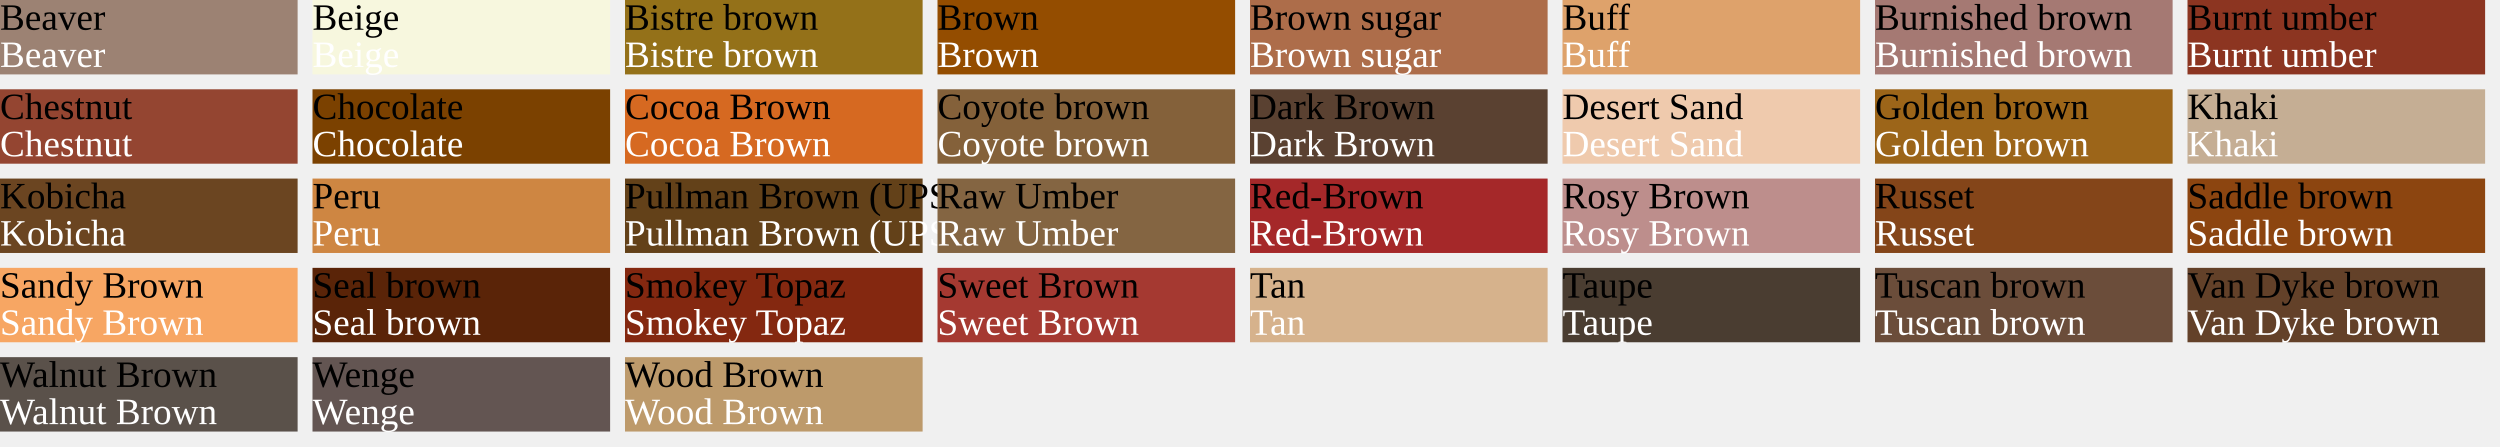
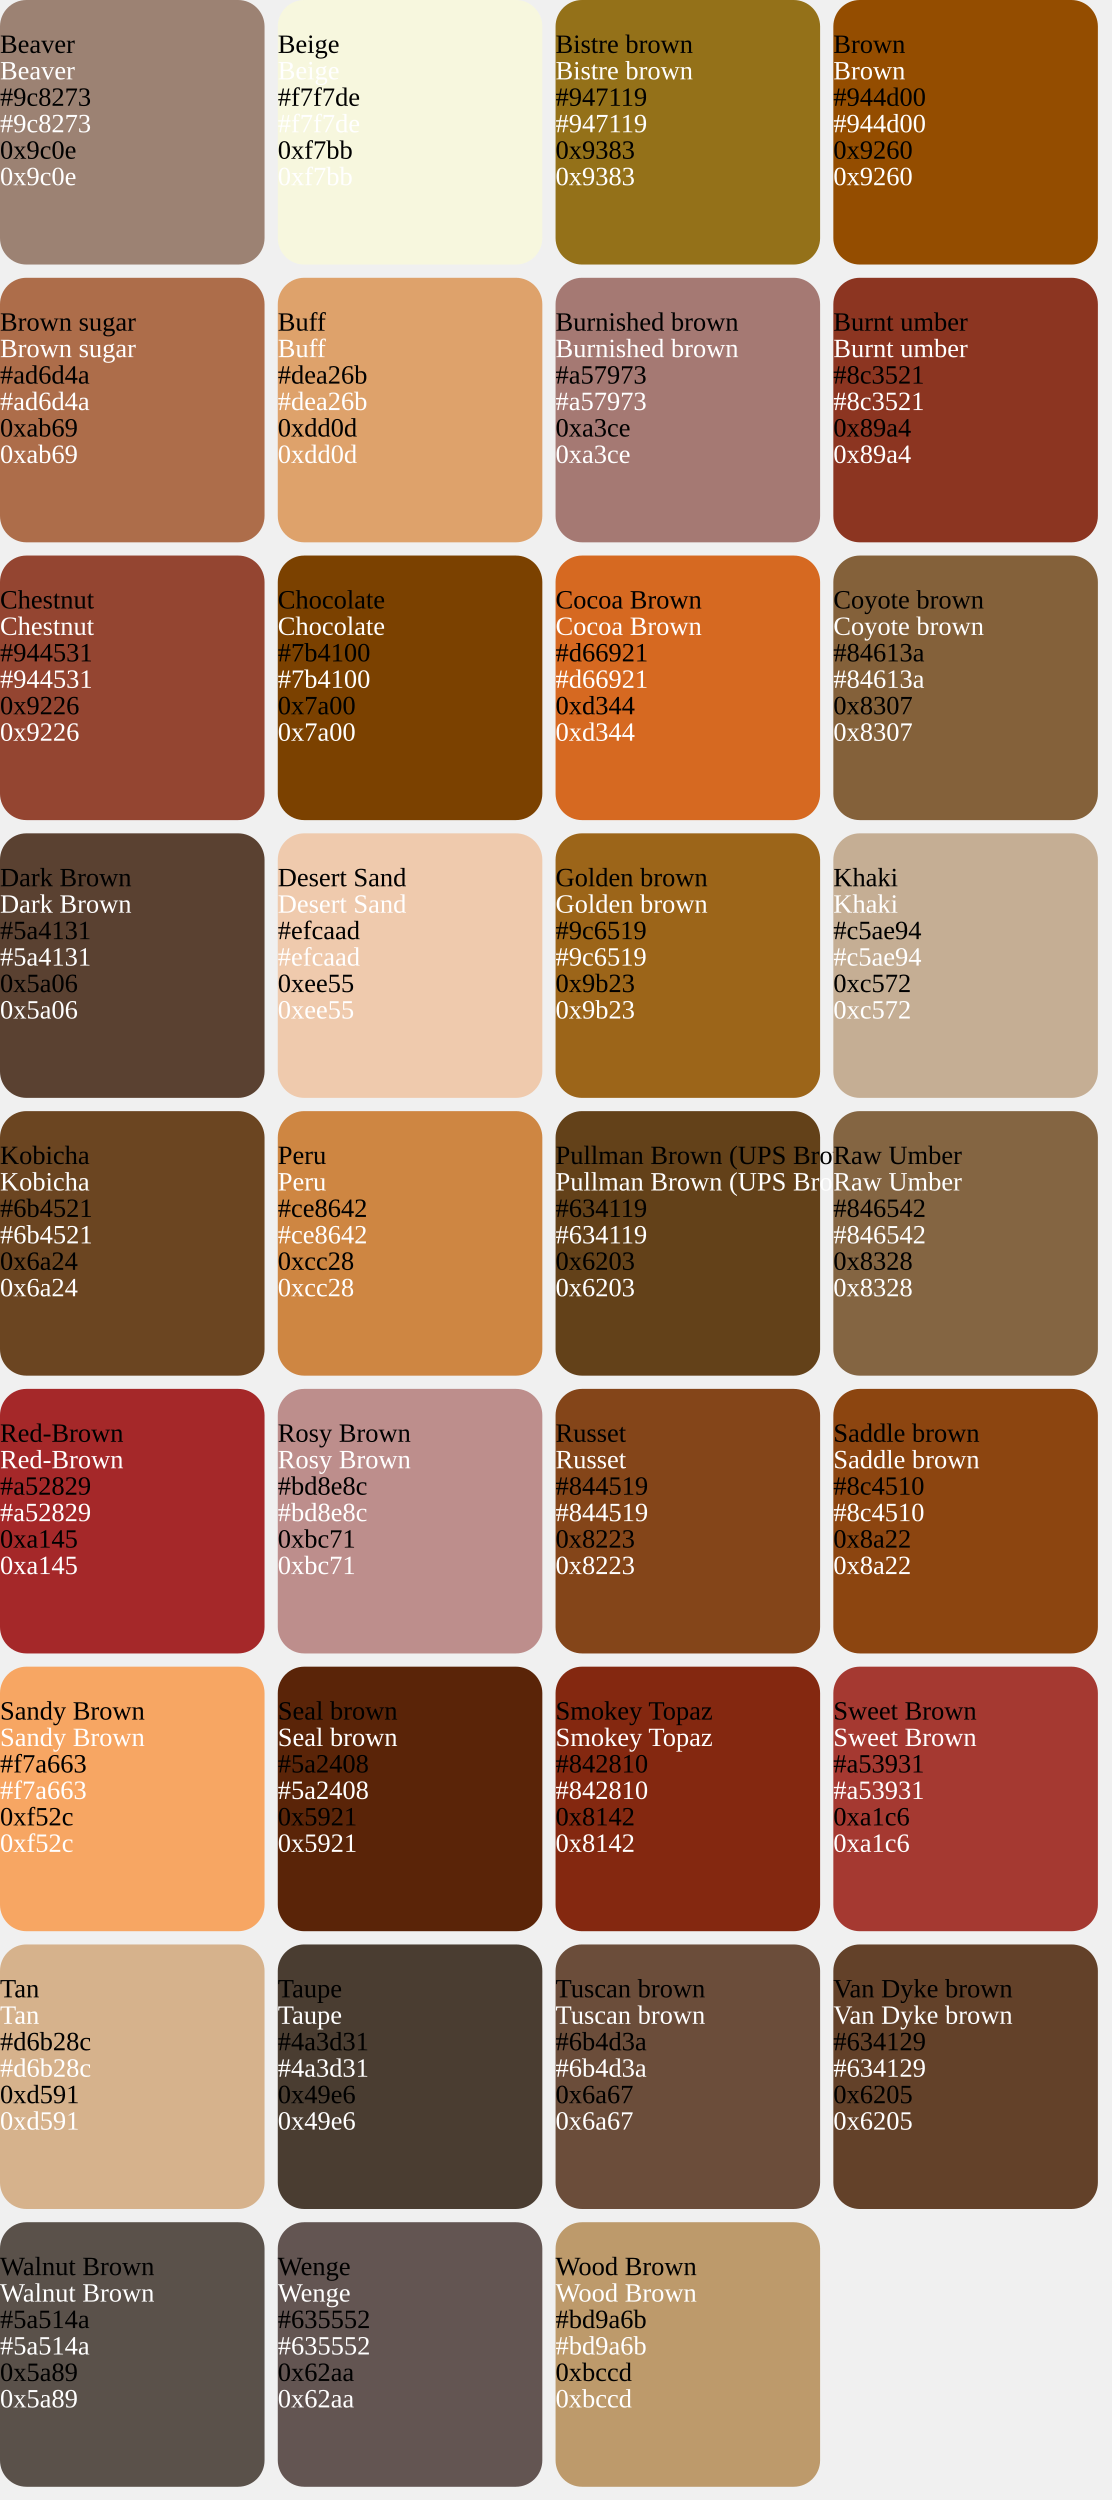
- <svg xmlns="http://www.w3.org/2000/svg" width="1680px" height="300px">
-   <rect x="0" y="0" width="200" height="50" style="fill: #9c8273;" />
-   <text x="0" y="20" font-size="25px" style="fill: black;">Beaver</text>
-   <text x="0" y="45" font-size="25px" style="fill: white;">Beaver</text>
-   <rect x="210" y="0" width="200" height="50" style="fill: #f7f7de;" />
-   <text x="210" y="20" font-size="25px" style="fill: black;">Beige</text>
-   <text x="210" y="45" font-size="25px" style="fill: white;">Beige</text>
-   <rect x="420" y="0" width="200" height="50" style="fill: #947119;" />
-   <text x="420" y="20" font-size="25px" style="fill: black;">Bistre brown</text>
-   <text x="420" y="45" font-size="25px" style="fill: white;">Bistre brown</text>
-   <rect x="630" y="0" width="200" height="50" style="fill: #944d00;" />
-   <text x="630" y="20" font-size="25px" style="fill: black;">Brown</text>
-   <text x="630" y="45" font-size="25px" style="fill: white;">Brown</text>
-   <rect x="840" y="0" width="200" height="50" style="fill: #ad6d4a;" />
-   <text x="840" y="20" font-size="25px" style="fill: black;">Brown sugar</text>
-   <text x="840" y="45" font-size="25px" style="fill: white;">Brown sugar</text>
-   <rect x="1050" y="0" width="200" height="50" style="fill: #dea26b;" />
-   <text x="1050" y="20" font-size="25px" style="fill: black;">Buff</text>
-   <text x="1050" y="45" font-size="25px" style="fill: white;">Buff</text>
-   <rect x="1260" y="0" width="200" height="50" style="fill: #a57973;" />
-   <text x="1260" y="20" font-size="25px" style="fill: black;">Burnished brown</text>
-   <text x="1260" y="45" font-size="25px" style="fill: white;">Burnished brown</text>
-   <rect x="1470" y="0" width="200" height="50" style="fill: #8c3521;" />
-   <text x="1470" y="20" font-size="25px" style="fill: black;">Burnt umber</text>
-   <text x="1470" y="45" font-size="25px" style="fill: white;">Burnt umber</text>
-   <rect x="0" y="60" width="200" height="50" style="fill: #944531;" />
-   <text x="0" y="80" font-size="25px" style="fill: black;">Chestnut</text>
-   <text x="0" y="105" font-size="25px" style="fill: white;">Chestnut</text>
-   <rect x="210" y="60" width="200" height="50" style="fill: #7b4100;" />
-   <text x="210" y="80" font-size="25px" style="fill: black;">Chocolate</text>
-   <text x="210" y="105" font-size="25px" style="fill: white;">Chocolate</text>
-   <rect x="420" y="60" width="200" height="50" style="fill: #d66921;" />
-   <text x="420" y="80" font-size="25px" style="fill: black;">Cocoa Brown</text>
-   <text x="420" y="105" font-size="25px" style="fill: white;">Cocoa Brown</text>
-   <rect x="630" y="60" width="200" height="50" style="fill: #84613a;" />
-   <text x="630" y="80" font-size="25px" style="fill: black;">Coyote brown</text>
-   <text x="630" y="105" font-size="25px" style="fill: white;">Coyote brown</text>
-   <rect x="840" y="60" width="200" height="50" style="fill: #5a4131;" />
-   <text x="840" y="80" font-size="25px" style="fill: black;">Dark Brown</text>
-   <text x="840" y="105" font-size="25px" style="fill: white;">Dark Brown</text>
-   <rect x="1050" y="60" width="200" height="50" style="fill: #efcaad;" />
-   <text x="1050" y="80" font-size="25px" style="fill: black;">Desert Sand</text>
-   <text x="1050" y="105" font-size="25px" style="fill: white;">Desert Sand</text>
-   <rect x="1260" y="60" width="200" height="50" style="fill: #9c6519;" />
-   <text x="1260" y="80" font-size="25px" style="fill: black;">Golden brown</text>
-   <text x="1260" y="105" font-size="25px" style="fill: white;">Golden brown</text>
-   <rect x="1470" y="60" width="200" height="50" style="fill: #c5ae94;" />
-   <text x="1470" y="80" font-size="25px" style="fill: black;">Khaki</text>
-   <text x="1470" y="105" font-size="25px" style="fill: white;">Khaki</text>
-   <rect x="0" y="120" width="200" height="50" style="fill: #6b4521;" />
-   <text x="0" y="140" font-size="25px" style="fill: black;">Kobicha</text>
-   <text x="0" y="165" font-size="25px" style="fill: white;">Kobicha</text>
-   <rect x="210" y="120" width="200" height="50" style="fill: #ce8642;" />
-   <text x="210" y="140" font-size="25px" style="fill: black;">Peru</text>
-   <text x="210" y="165" font-size="25px" style="fill: white;">Peru</text>
-   <rect x="420" y="120" width="200" height="50" style="fill: #634119;" />
-   <text x="420" y="140" font-size="25px" style="fill: black;">Pullman Brown (UPS Brown)</text>
-   <text x="420" y="165" font-size="25px" style="fill: white;">Pullman Brown (UPS Brown)</text>
-   <rect x="630" y="120" width="200" height="50" style="fill: #846542;" />
-   <text x="630" y="140" font-size="25px" style="fill: black;">Raw Umber</text>
-   <text x="630" y="165" font-size="25px" style="fill: white;">Raw Umber</text>
-   <rect x="840" y="120" width="200" height="50" style="fill: #a52829;" />
-   <text x="840" y="140" font-size="25px" style="fill: black;">Red-Brown</text>
-   <text x="840" y="165" font-size="25px" style="fill: white;">Red-Brown</text>
-   <rect x="1050" y="120" width="200" height="50" style="fill: #bd8e8c;" />
-   <text x="1050" y="140" font-size="25px" style="fill: black;">Rosy Brown</text>
-   <text x="1050" y="165" font-size="25px" style="fill: white;">Rosy Brown</text>
-   <rect x="1260" y="120" width="200" height="50" style="fill: #844519;" />
-   <text x="1260" y="140" font-size="25px" style="fill: black;">Russet</text>
-   <text x="1260" y="165" font-size="25px" style="fill: white;">Russet</text>
-   <rect x="1470" y="120" width="200" height="50" style="fill: #8c4510;" />
-   <text x="1470" y="140" font-size="25px" style="fill: black;">Saddle brown</text>
-   <text x="1470" y="165" font-size="25px" style="fill: white;">Saddle brown</text>
-   <rect x="0" y="180" width="200" height="50" style="fill: #f7a663;" />
-   <text x="0" y="200" font-size="25px" style="fill: black;">Sandy Brown</text>
-   <text x="0" y="225" font-size="25px" style="fill: white;">Sandy Brown</text>
-   <rect x="210" y="180" width="200" height="50" style="fill: #5a2408;" />
-   <text x="210" y="200" font-size="25px" style="fill: black;">Seal brown</text>
-   <text x="210" y="225" font-size="25px" style="fill: white;">Seal brown</text>
-   <rect x="420" y="180" width="200" height="50" style="fill: #842810;" />
-   <text x="420" y="200" font-size="25px" style="fill: black;">Smokey Topaz</text>
-   <text x="420" y="225" font-size="25px" style="fill: white;">Smokey Topaz</text>
-   <rect x="630" y="180" width="200" height="50" style="fill: #a53931;" />
-   <text x="630" y="200" font-size="25px" style="fill: black;">Sweet Brown</text>
-   <text x="630" y="225" font-size="25px" style="fill: white;">Sweet Brown</text>
-   <rect x="840" y="180" width="200" height="50" style="fill: #d6b28c;" />
-   <text x="840" y="200" font-size="25px" style="fill: black;">Tan</text>
-   <text x="840" y="225" font-size="25px" style="fill: white;">Tan</text>
-   <rect x="1050" y="180" width="200" height="50" style="fill: #4a3d31;" />
-   <text x="1050" y="200" font-size="25px" style="fill: black;">Taupe</text>
-   <text x="1050" y="225" font-size="25px" style="fill: white;">Taupe</text>
-   <rect x="1260" y="180" width="200" height="50" style="fill: #6b4d3a;" />
-   <text x="1260" y="200" font-size="25px" style="fill: black;">Tuscan brown</text>
-   <text x="1260" y="225" font-size="25px" style="fill: white;">Tuscan brown</text>
-   <rect x="1470" y="180" width="200" height="50" style="fill: #634129;" />
-   <text x="1470" y="200" font-size="25px" style="fill: black;">Van Dyke brown</text>
-   <text x="1470" y="225" font-size="25px" style="fill: white;">Van Dyke brown</text>
-   <rect x="0" y="240" width="200" height="50" style="fill: #5a514a;" />
-   <text x="0" y="260" font-size="25px" style="fill: black;">Walnut Brown</text>
-   <text x="0" y="285" font-size="25px" style="fill: white;">Walnut Brown</text>
-   <rect x="210" y="240" width="200" height="50" style="fill: #635552;" />
-   <text x="210" y="260" font-size="25px" style="fill: black;">Wenge</text>
-   <text x="210" y="285" font-size="25px" style="fill: white;">Wenge</text>
-   <rect x="420" y="240" width="200" height="50" style="fill: #bd9a6b;" />
-   <text x="420" y="260" font-size="25px" style="fill: black;">Wood Brown</text>
-   <text x="420" y="285" font-size="25px" style="fill: white;">Wood Brown</text>
+ <svg xmlns="http://www.w3.org/2000/svg" width="840px" height="1890px">
+   <rect x="0" y="0" width="200" height="200" rx="20px" ry="20px" style="fill: #9c8273;" />
+   <text x="0" y="40" font-size="20px" style="fill: black;">Beaver</text>
+   <text x="0" y="60" font-size="20px" style="fill: white;">Beaver</text>
+   <text x="0" y="80" font-size="20px" style="fill: black;">#9c8273</text>
+   <text x="0" y="100" font-size="20px" style="fill: white;">#9c8273</text>
+   <text x="0" y="120" font-size="20px" style="fill: black;">0x9c0e</text>
+   <text x="0" y="140" font-size="20px" style="fill: white;">0x9c0e</text>
+   <rect x="210" y="0" width="200" height="200" rx="20px" ry="20px" style="fill: #f7f7de;" />
+   <text x="210" y="40" font-size="20px" style="fill: black;">Beige</text>
+   <text x="210" y="60" font-size="20px" style="fill: white;">Beige</text>
+   <text x="210" y="80" font-size="20px" style="fill: black;">#f7f7de</text>
+   <text x="210" y="100" font-size="20px" style="fill: white;">#f7f7de</text>
+   <text x="210" y="120" font-size="20px" style="fill: black;">0xf7bb</text>
+   <text x="210" y="140" font-size="20px" style="fill: white;">0xf7bb</text>
+   <rect x="420" y="0" width="200" height="200" rx="20px" ry="20px" style="fill: #947119;" />
+   <text x="420" y="40" font-size="20px" style="fill: black;">Bistre brown</text>
+   <text x="420" y="60" font-size="20px" style="fill: white;">Bistre brown</text>
+   <text x="420" y="80" font-size="20px" style="fill: black;">#947119</text>
+   <text x="420" y="100" font-size="20px" style="fill: white;">#947119</text>
+   <text x="420" y="120" font-size="20px" style="fill: black;">0x9383</text>
+   <text x="420" y="140" font-size="20px" style="fill: white;">0x9383</text>
+   <rect x="630" y="0" width="200" height="200" rx="20px" ry="20px" style="fill: #944d00;" />
+   <text x="630" y="40" font-size="20px" style="fill: black;">Brown</text>
+   <text x="630" y="60" font-size="20px" style="fill: white;">Brown</text>
+   <text x="630" y="80" font-size="20px" style="fill: black;">#944d00</text>
+   <text x="630" y="100" font-size="20px" style="fill: white;">#944d00</text>
+   <text x="630" y="120" font-size="20px" style="fill: black;">0x9260</text>
+   <text x="630" y="140" font-size="20px" style="fill: white;">0x9260</text>
+   <rect x="0" y="210" width="200" height="200" rx="20px" ry="20px" style="fill: #ad6d4a;" />
+   <text x="0" y="250" font-size="20px" style="fill: black;">Brown sugar</text>
+   <text x="0" y="270" font-size="20px" style="fill: white;">Brown sugar</text>
+   <text x="0" y="290" font-size="20px" style="fill: black;">#ad6d4a</text>
+   <text x="0" y="310" font-size="20px" style="fill: white;">#ad6d4a</text>
+   <text x="0" y="330" font-size="20px" style="fill: black;">0xab69</text>
+   <text x="0" y="350" font-size="20px" style="fill: white;">0xab69</text>
+   <rect x="210" y="210" width="200" height="200" rx="20px" ry="20px" style="fill: #dea26b;" />
+   <text x="210" y="250" font-size="20px" style="fill: black;">Buff</text>
+   <text x="210" y="270" font-size="20px" style="fill: white;">Buff</text>
+   <text x="210" y="290" font-size="20px" style="fill: black;">#dea26b</text>
+   <text x="210" y="310" font-size="20px" style="fill: white;">#dea26b</text>
+   <text x="210" y="330" font-size="20px" style="fill: black;">0xdd0d</text>
+   <text x="210" y="350" font-size="20px" style="fill: white;">0xdd0d</text>
+   <rect x="420" y="210" width="200" height="200" rx="20px" ry="20px" style="fill: #a57973;" />
+   <text x="420" y="250" font-size="20px" style="fill: black;">Burnished brown</text>
+   <text x="420" y="270" font-size="20px" style="fill: white;">Burnished brown</text>
+   <text x="420" y="290" font-size="20px" style="fill: black;">#a57973</text>
+   <text x="420" y="310" font-size="20px" style="fill: white;">#a57973</text>
+   <text x="420" y="330" font-size="20px" style="fill: black;">0xa3ce</text>
+   <text x="420" y="350" font-size="20px" style="fill: white;">0xa3ce</text>
+   <rect x="630" y="210" width="200" height="200" rx="20px" ry="20px" style="fill: #8c3521;" />
+   <text x="630" y="250" font-size="20px" style="fill: black;">Burnt umber</text>
+   <text x="630" y="270" font-size="20px" style="fill: white;">Burnt umber</text>
+   <text x="630" y="290" font-size="20px" style="fill: black;">#8c3521</text>
+   <text x="630" y="310" font-size="20px" style="fill: white;">#8c3521</text>
+   <text x="630" y="330" font-size="20px" style="fill: black;">0x89a4</text>
+   <text x="630" y="350" font-size="20px" style="fill: white;">0x89a4</text>
+   <rect x="0" y="420" width="200" height="200" rx="20px" ry="20px" style="fill: #944531;" />
+   <text x="0" y="460" font-size="20px" style="fill: black;">Chestnut</text>
+   <text x="0" y="480" font-size="20px" style="fill: white;">Chestnut</text>
+   <text x="0" y="500" font-size="20px" style="fill: black;">#944531</text>
+   <text x="0" y="520" font-size="20px" style="fill: white;">#944531</text>
+   <text x="0" y="540" font-size="20px" style="fill: black;">0x9226</text>
+   <text x="0" y="560" font-size="20px" style="fill: white;">0x9226</text>
+   <rect x="210" y="420" width="200" height="200" rx="20px" ry="20px" style="fill: #7b4100;" />
+   <text x="210" y="460" font-size="20px" style="fill: black;">Chocolate</text>
+   <text x="210" y="480" font-size="20px" style="fill: white;">Chocolate</text>
+   <text x="210" y="500" font-size="20px" style="fill: black;">#7b4100</text>
+   <text x="210" y="520" font-size="20px" style="fill: white;">#7b4100</text>
+   <text x="210" y="540" font-size="20px" style="fill: black;">0x7a00</text>
+   <text x="210" y="560" font-size="20px" style="fill: white;">0x7a00</text>
+   <rect x="420" y="420" width="200" height="200" rx="20px" ry="20px" style="fill: #d66921;" />
+   <text x="420" y="460" font-size="20px" style="fill: black;">Cocoa Brown</text>
+   <text x="420" y="480" font-size="20px" style="fill: white;">Cocoa Brown</text>
+   <text x="420" y="500" font-size="20px" style="fill: black;">#d66921</text>
+   <text x="420" y="520" font-size="20px" style="fill: white;">#d66921</text>
+   <text x="420" y="540" font-size="20px" style="fill: black;">0xd344</text>
+   <text x="420" y="560" font-size="20px" style="fill: white;">0xd344</text>
+   <rect x="630" y="420" width="200" height="200" rx="20px" ry="20px" style="fill: #84613a;" />
+   <text x="630" y="460" font-size="20px" style="fill: black;">Coyote brown</text>
+   <text x="630" y="480" font-size="20px" style="fill: white;">Coyote brown</text>
+   <text x="630" y="500" font-size="20px" style="fill: black;">#84613a</text>
+   <text x="630" y="520" font-size="20px" style="fill: white;">#84613a</text>
+   <text x="630" y="540" font-size="20px" style="fill: black;">0x8307</text>
+   <text x="630" y="560" font-size="20px" style="fill: white;">0x8307</text>
+   <rect x="0" y="630" width="200" height="200" rx="20px" ry="20px" style="fill: #5a4131;" />
+   <text x="0" y="670" font-size="20px" style="fill: black;">Dark Brown</text>
+   <text x="0" y="690" font-size="20px" style="fill: white;">Dark Brown</text>
+   <text x="0" y="710" font-size="20px" style="fill: black;">#5a4131</text>
+   <text x="0" y="730" font-size="20px" style="fill: white;">#5a4131</text>
+   <text x="0" y="750" font-size="20px" style="fill: black;">0x5a06</text>
+   <text x="0" y="770" font-size="20px" style="fill: white;">0x5a06</text>
+   <rect x="210" y="630" width="200" height="200" rx="20px" ry="20px" style="fill: #efcaad;" />
+   <text x="210" y="670" font-size="20px" style="fill: black;">Desert Sand</text>
+   <text x="210" y="690" font-size="20px" style="fill: white;">Desert Sand</text>
+   <text x="210" y="710" font-size="20px" style="fill: black;">#efcaad</text>
+   <text x="210" y="730" font-size="20px" style="fill: white;">#efcaad</text>
+   <text x="210" y="750" font-size="20px" style="fill: black;">0xee55</text>
+   <text x="210" y="770" font-size="20px" style="fill: white;">0xee55</text>
+   <rect x="420" y="630" width="200" height="200" rx="20px" ry="20px" style="fill: #9c6519;" />
+   <text x="420" y="670" font-size="20px" style="fill: black;">Golden brown</text>
+   <text x="420" y="690" font-size="20px" style="fill: white;">Golden brown</text>
+   <text x="420" y="710" font-size="20px" style="fill: black;">#9c6519</text>
+   <text x="420" y="730" font-size="20px" style="fill: white;">#9c6519</text>
+   <text x="420" y="750" font-size="20px" style="fill: black;">0x9b23</text>
+   <text x="420" y="770" font-size="20px" style="fill: white;">0x9b23</text>
+   <rect x="630" y="630" width="200" height="200" rx="20px" ry="20px" style="fill: #c5ae94;" />
+   <text x="630" y="670" font-size="20px" style="fill: black;">Khaki</text>
+   <text x="630" y="690" font-size="20px" style="fill: white;">Khaki</text>
+   <text x="630" y="710" font-size="20px" style="fill: black;">#c5ae94</text>
+   <text x="630" y="730" font-size="20px" style="fill: white;">#c5ae94</text>
+   <text x="630" y="750" font-size="20px" style="fill: black;">0xc572</text>
+   <text x="630" y="770" font-size="20px" style="fill: white;">0xc572</text>
+   <rect x="0" y="840" width="200" height="200" rx="20px" ry="20px" style="fill: #6b4521;" />
+   <text x="0" y="880" font-size="20px" style="fill: black;">Kobicha</text>
+   <text x="0" y="900" font-size="20px" style="fill: white;">Kobicha</text>
+   <text x="0" y="920" font-size="20px" style="fill: black;">#6b4521</text>
+   <text x="0" y="940" font-size="20px" style="fill: white;">#6b4521</text>
+   <text x="0" y="960" font-size="20px" style="fill: black;">0x6a24</text>
+   <text x="0" y="980" font-size="20px" style="fill: white;">0x6a24</text>
+   <rect x="210" y="840" width="200" height="200" rx="20px" ry="20px" style="fill: #ce8642;" />
+   <text x="210" y="880" font-size="20px" style="fill: black;">Peru</text>
+   <text x="210" y="900" font-size="20px" style="fill: white;">Peru</text>
+   <text x="210" y="920" font-size="20px" style="fill: black;">#ce8642</text>
+   <text x="210" y="940" font-size="20px" style="fill: white;">#ce8642</text>
+   <text x="210" y="960" font-size="20px" style="fill: black;">0xcc28</text>
+   <text x="210" y="980" font-size="20px" style="fill: white;">0xcc28</text>
+   <rect x="420" y="840" width="200" height="200" rx="20px" ry="20px" style="fill: #634119;" />
+   <text x="420" y="880" font-size="20px" style="fill: black;">Pullman Brown (UPS Brown)</text>
+   <text x="420" y="900" font-size="20px" style="fill: white;">Pullman Brown (UPS Brown)</text>
+   <text x="420" y="920" font-size="20px" style="fill: black;">#634119</text>
+   <text x="420" y="940" font-size="20px" style="fill: white;">#634119</text>
+   <text x="420" y="960" font-size="20px" style="fill: black;">0x6203</text>
+   <text x="420" y="980" font-size="20px" style="fill: white;">0x6203</text>
+   <rect x="630" y="840" width="200" height="200" rx="20px" ry="20px" style="fill: #846542;" />
+   <text x="630" y="880" font-size="20px" style="fill: black;">Raw Umber</text>
+   <text x="630" y="900" font-size="20px" style="fill: white;">Raw Umber</text>
+   <text x="630" y="920" font-size="20px" style="fill: black;">#846542</text>
+   <text x="630" y="940" font-size="20px" style="fill: white;">#846542</text>
+   <text x="630" y="960" font-size="20px" style="fill: black;">0x8328</text>
+   <text x="630" y="980" font-size="20px" style="fill: white;">0x8328</text>
+   <rect x="0" y="1050" width="200" height="200" rx="20px" ry="20px" style="fill: #a52829;" />
+   <text x="0" y="1090" font-size="20px" style="fill: black;">Red-Brown</text>
+   <text x="0" y="1110" font-size="20px" style="fill: white;">Red-Brown</text>
+   <text x="0" y="1130" font-size="20px" style="fill: black;">#a52829</text>
+   <text x="0" y="1150" font-size="20px" style="fill: white;">#a52829</text>
+   <text x="0" y="1170" font-size="20px" style="fill: black;">0xa145</text>
+   <text x="0" y="1190" font-size="20px" style="fill: white;">0xa145</text>
+   <rect x="210" y="1050" width="200" height="200" rx="20px" ry="20px" style="fill: #bd8e8c;" />
+   <text x="210" y="1090" font-size="20px" style="fill: black;">Rosy Brown</text>
+   <text x="210" y="1110" font-size="20px" style="fill: white;">Rosy Brown</text>
+   <text x="210" y="1130" font-size="20px" style="fill: black;">#bd8e8c</text>
+   <text x="210" y="1150" font-size="20px" style="fill: white;">#bd8e8c</text>
+   <text x="210" y="1170" font-size="20px" style="fill: black;">0xbc71</text>
+   <text x="210" y="1190" font-size="20px" style="fill: white;">0xbc71</text>
+   <rect x="420" y="1050" width="200" height="200" rx="20px" ry="20px" style="fill: #844519;" />
+   <text x="420" y="1090" font-size="20px" style="fill: black;">Russet</text>
+   <text x="420" y="1110" font-size="20px" style="fill: white;">Russet</text>
+   <text x="420" y="1130" font-size="20px" style="fill: black;">#844519</text>
+   <text x="420" y="1150" font-size="20px" style="fill: white;">#844519</text>
+   <text x="420" y="1170" font-size="20px" style="fill: black;">0x8223</text>
+   <text x="420" y="1190" font-size="20px" style="fill: white;">0x8223</text>
+   <rect x="630" y="1050" width="200" height="200" rx="20px" ry="20px" style="fill: #8c4510;" />
+   <text x="630" y="1090" font-size="20px" style="fill: black;">Saddle brown</text>
+   <text x="630" y="1110" font-size="20px" style="fill: white;">Saddle brown</text>
+   <text x="630" y="1130" font-size="20px" style="fill: black;">#8c4510</text>
+   <text x="630" y="1150" font-size="20px" style="fill: white;">#8c4510</text>
+   <text x="630" y="1170" font-size="20px" style="fill: black;">0x8a22</text>
+   <text x="630" y="1190" font-size="20px" style="fill: white;">0x8a22</text>
+   <rect x="0" y="1260" width="200" height="200" rx="20px" ry="20px" style="fill: #f7a663;" />
+   <text x="0" y="1300" font-size="20px" style="fill: black;">Sandy Brown</text>
+   <text x="0" y="1320" font-size="20px" style="fill: white;">Sandy Brown</text>
+   <text x="0" y="1340" font-size="20px" style="fill: black;">#f7a663</text>
+   <text x="0" y="1360" font-size="20px" style="fill: white;">#f7a663</text>
+   <text x="0" y="1380" font-size="20px" style="fill: black;">0xf52c</text>
+   <text x="0" y="1400" font-size="20px" style="fill: white;">0xf52c</text>
+   <rect x="210" y="1260" width="200" height="200" rx="20px" ry="20px" style="fill: #5a2408;" />
+   <text x="210" y="1300" font-size="20px" style="fill: black;">Seal brown</text>
+   <text x="210" y="1320" font-size="20px" style="fill: white;">Seal brown</text>
+   <text x="210" y="1340" font-size="20px" style="fill: black;">#5a2408</text>
+   <text x="210" y="1360" font-size="20px" style="fill: white;">#5a2408</text>
+   <text x="210" y="1380" font-size="20px" style="fill: black;">0x5921</text>
+   <text x="210" y="1400" font-size="20px" style="fill: white;">0x5921</text>
+   <rect x="420" y="1260" width="200" height="200" rx="20px" ry="20px" style="fill: #842810;" />
+   <text x="420" y="1300" font-size="20px" style="fill: black;">Smokey Topaz</text>
+   <text x="420" y="1320" font-size="20px" style="fill: white;">Smokey Topaz</text>
+   <text x="420" y="1340" font-size="20px" style="fill: black;">#842810</text>
+   <text x="420" y="1360" font-size="20px" style="fill: white;">#842810</text>
+   <text x="420" y="1380" font-size="20px" style="fill: black;">0x8142</text>
+   <text x="420" y="1400" font-size="20px" style="fill: white;">0x8142</text>
+   <rect x="630" y="1260" width="200" height="200" rx="20px" ry="20px" style="fill: #a53931;" />
+   <text x="630" y="1300" font-size="20px" style="fill: black;">Sweet Brown</text>
+   <text x="630" y="1320" font-size="20px" style="fill: white;">Sweet Brown</text>
+   <text x="630" y="1340" font-size="20px" style="fill: black;">#a53931</text>
+   <text x="630" y="1360" font-size="20px" style="fill: white;">#a53931</text>
+   <text x="630" y="1380" font-size="20px" style="fill: black;">0xa1c6</text>
+   <text x="630" y="1400" font-size="20px" style="fill: white;">0xa1c6</text>
+   <rect x="0" y="1470" width="200" height="200" rx="20px" ry="20px" style="fill: #d6b28c;" />
+   <text x="0" y="1510" font-size="20px" style="fill: black;">Tan</text>
+   <text x="0" y="1530" font-size="20px" style="fill: white;">Tan</text>
+   <text x="0" y="1550" font-size="20px" style="fill: black;">#d6b28c</text>
+   <text x="0" y="1570" font-size="20px" style="fill: white;">#d6b28c</text>
+   <text x="0" y="1590" font-size="20px" style="fill: black;">0xd591</text>
+   <text x="0" y="1610" font-size="20px" style="fill: white;">0xd591</text>
+   <rect x="210" y="1470" width="200" height="200" rx="20px" ry="20px" style="fill: #4a3d31;" />
+   <text x="210" y="1510" font-size="20px" style="fill: black;">Taupe</text>
+   <text x="210" y="1530" font-size="20px" style="fill: white;">Taupe</text>
+   <text x="210" y="1550" font-size="20px" style="fill: black;">#4a3d31</text>
+   <text x="210" y="1570" font-size="20px" style="fill: white;">#4a3d31</text>
+   <text x="210" y="1590" font-size="20px" style="fill: black;">0x49e6</text>
+   <text x="210" y="1610" font-size="20px" style="fill: white;">0x49e6</text>
+   <rect x="420" y="1470" width="200" height="200" rx="20px" ry="20px" style="fill: #6b4d3a;" />
+   <text x="420" y="1510" font-size="20px" style="fill: black;">Tuscan brown</text>
+   <text x="420" y="1530" font-size="20px" style="fill: white;">Tuscan brown</text>
+   <text x="420" y="1550" font-size="20px" style="fill: black;">#6b4d3a</text>
+   <text x="420" y="1570" font-size="20px" style="fill: white;">#6b4d3a</text>
+   <text x="420" y="1590" font-size="20px" style="fill: black;">0x6a67</text>
+   <text x="420" y="1610" font-size="20px" style="fill: white;">0x6a67</text>
+   <rect x="630" y="1470" width="200" height="200" rx="20px" ry="20px" style="fill: #634129;" />
+   <text x="630" y="1510" font-size="20px" style="fill: black;">Van Dyke brown</text>
+   <text x="630" y="1530" font-size="20px" style="fill: white;">Van Dyke brown</text>
+   <text x="630" y="1550" font-size="20px" style="fill: black;">#634129</text>
+   <text x="630" y="1570" font-size="20px" style="fill: white;">#634129</text>
+   <text x="630" y="1590" font-size="20px" style="fill: black;">0x6205</text>
+   <text x="630" y="1610" font-size="20px" style="fill: white;">0x6205</text>
+   <rect x="0" y="1680" width="200" height="200" rx="20px" ry="20px" style="fill: #5a514a;" />
+   <text x="0" y="1720" font-size="20px" style="fill: black;">Walnut Brown</text>
+   <text x="0" y="1740" font-size="20px" style="fill: white;">Walnut Brown</text>
+   <text x="0" y="1760" font-size="20px" style="fill: black;">#5a514a</text>
+   <text x="0" y="1780" font-size="20px" style="fill: white;">#5a514a</text>
+   <text x="0" y="1800" font-size="20px" style="fill: black;">0x5a89</text>
+   <text x="0" y="1820" font-size="20px" style="fill: white;">0x5a89</text>
+   <rect x="210" y="1680" width="200" height="200" rx="20px" ry="20px" style="fill: #635552;" />
+   <text x="210" y="1720" font-size="20px" style="fill: black;">Wenge</text>
+   <text x="210" y="1740" font-size="20px" style="fill: white;">Wenge</text>
+   <text x="210" y="1760" font-size="20px" style="fill: black;">#635552</text>
+   <text x="210" y="1780" font-size="20px" style="fill: white;">#635552</text>
+   <text x="210" y="1800" font-size="20px" style="fill: black;">0x62aa</text>
+   <text x="210" y="1820" font-size="20px" style="fill: white;">0x62aa</text>
+   <rect x="420" y="1680" width="200" height="200" rx="20px" ry="20px" style="fill: #bd9a6b;" />
+   <text x="420" y="1720" font-size="20px" style="fill: black;">Wood Brown</text>
+   <text x="420" y="1740" font-size="20px" style="fill: white;">Wood Brown</text>
+   <text x="420" y="1760" font-size="20px" style="fill: black;">#bd9a6b</text>
+   <text x="420" y="1780" font-size="20px" style="fill: white;">#bd9a6b</text>
+   <text x="420" y="1800" font-size="20px" style="fill: black;">0xbccd</text>
+   <text x="420" y="1820" font-size="20px" style="fill: white;">0xbccd</text>
</svg>
